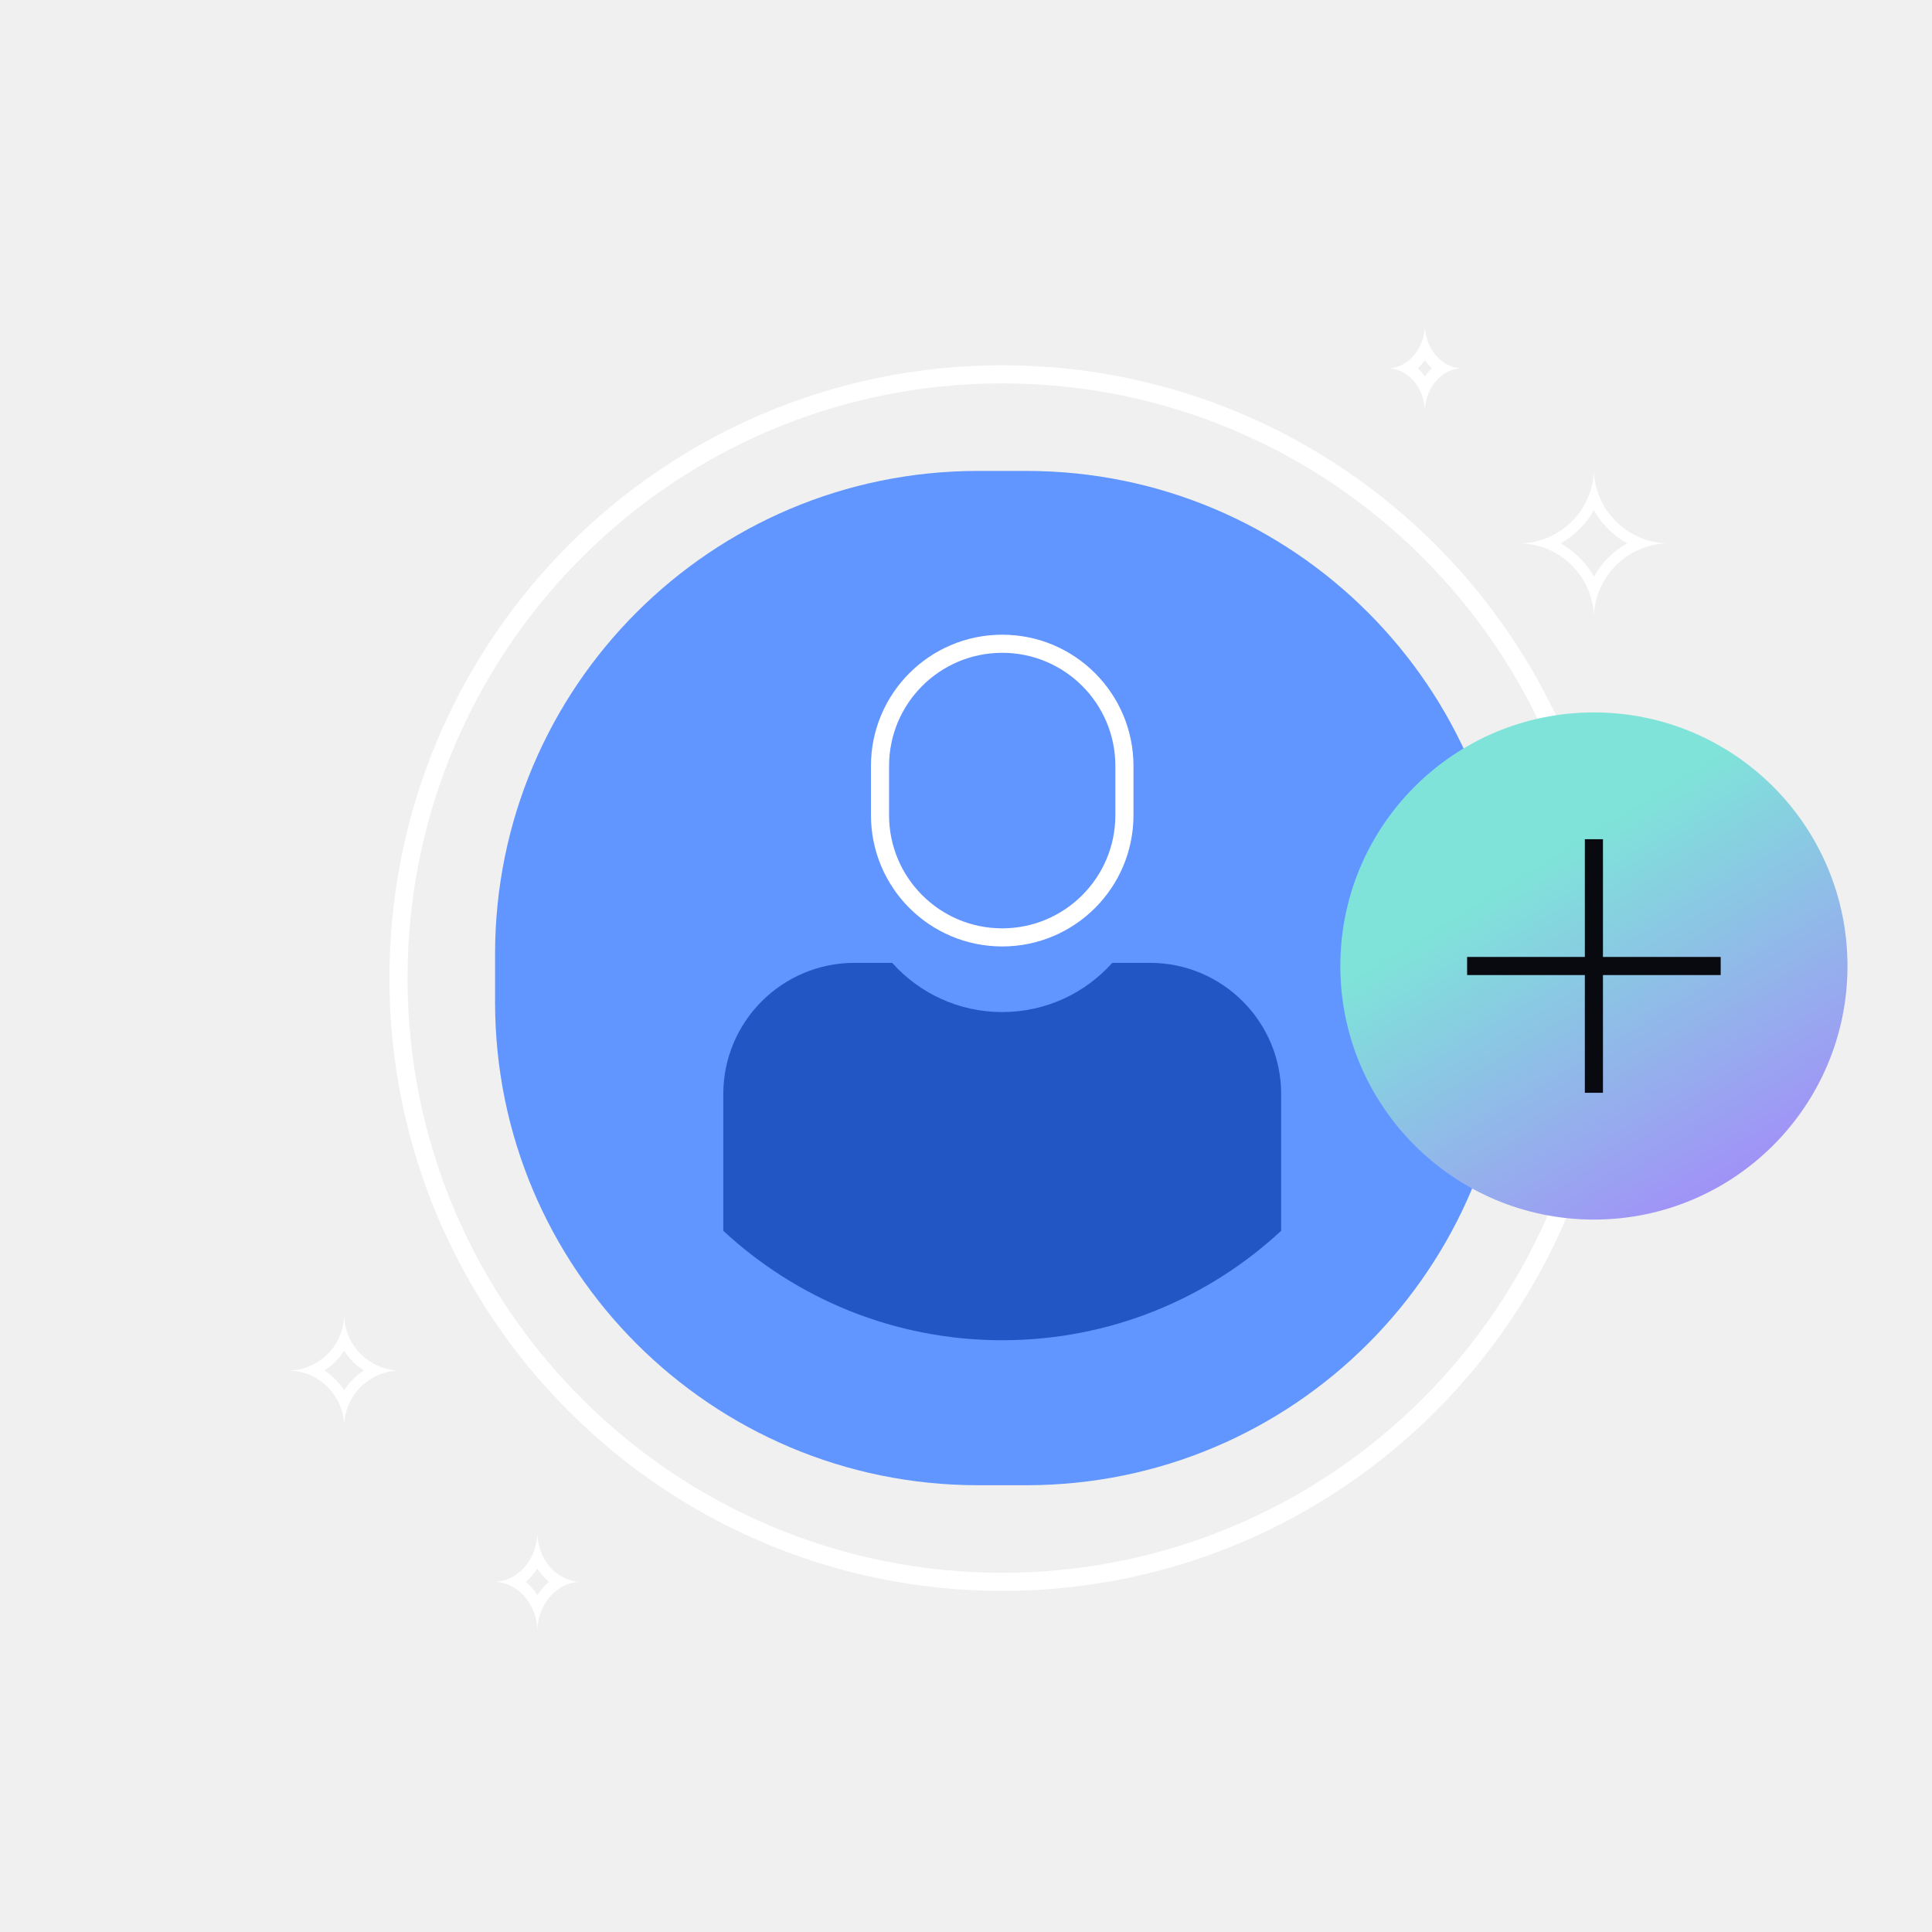
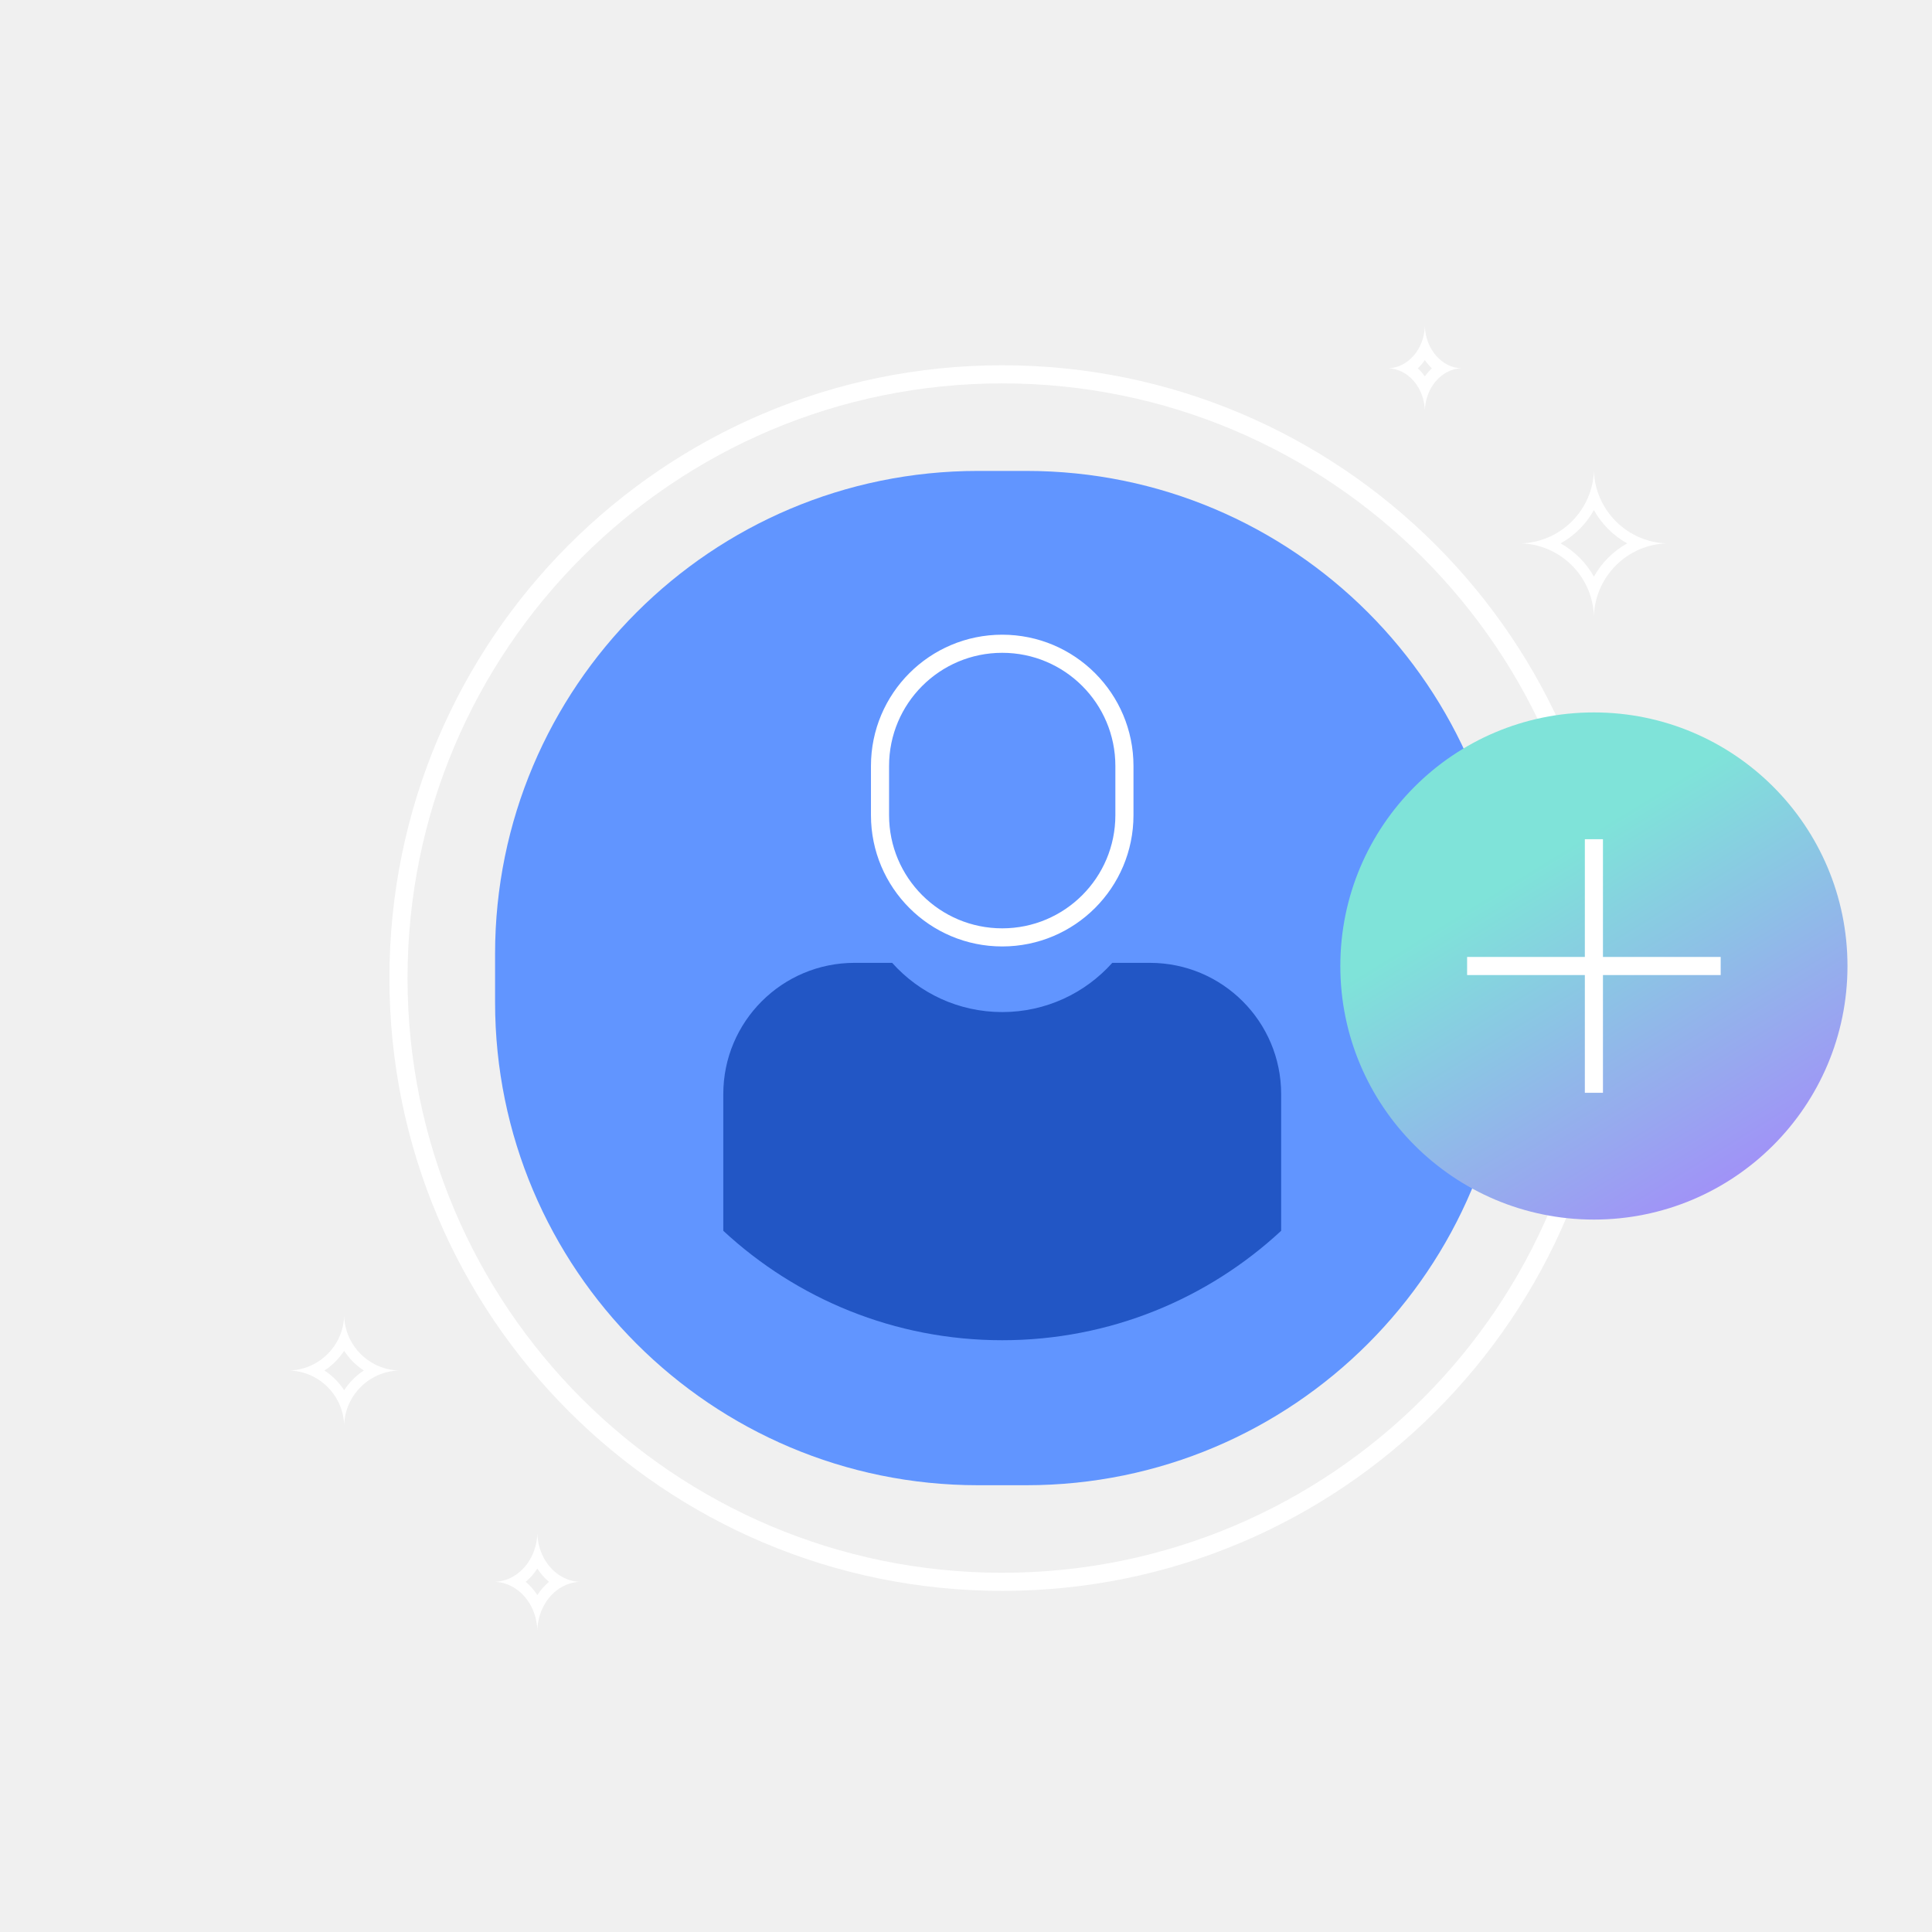
<svg xmlns="http://www.w3.org/2000/svg" width="160" height="160" viewBox="0 0 160 160" fill="none">
  <path d="M83 131C110.614 131 133 108.614 133 81C133 53.386 110.614 31 83 31C55.386 31 33 53.386 33 81C33 108.614 55.386 131 83 131Z" stroke="white" stroke-width="1.5" stroke-miterlimit="10" />
  <rect x="41" y="39" width="84" height="84" rx="40" fill="#6195FF" />
  <path fill-rule="evenodd" clip-rule="evenodd" d="M73.885 79.739H70.771C64.767 79.739 59.9 84.606 59.9 90.61V101.929C65.962 107.553 74.079 110.992 83 110.992C91.921 110.992 100.039 107.553 106.1 101.929V90.61C106.1 84.606 101.233 79.739 95.229 79.739H92.115C89.876 82.241 86.622 83.815 83 83.815C79.378 83.815 76.124 82.241 73.885 79.739Z" fill="#2256C5" />
  <rect x="72.879" y="53.313" width="20.241" height="24.318" rx="10.121" stroke="white" stroke-width="1.5" />
  <path fill-rule="evenodd" clip-rule="evenodd" d="M132 39C131.971 39.773 131.802 40.51 131.517 41.186C130.885 42.686 129.686 43.886 128.186 44.517C127.51 44.802 126.773 44.971 126 45C126.773 45.029 127.51 45.198 128.186 45.483C129.686 46.115 130.885 47.314 131.517 48.814C131.802 49.49 131.971 50.227 132 51C132.029 50.227 132.198 49.49 132.483 48.814C133.115 47.314 134.314 46.115 135.814 45.483C136.49 45.198 137.227 45.029 138 45C137.227 44.971 136.49 44.802 135.814 44.517C134.314 43.886 133.115 42.686 132.483 41.186C132.198 40.51 132.029 39.773 132 39ZM132 42.245C131.355 43.399 130.399 44.355 129.245 45C130.399 45.645 131.355 46.601 132 47.755C132.645 46.601 133.601 45.645 134.755 45C133.601 44.355 132.645 43.399 132 42.245Z" fill="white" />
  <path fill-rule="evenodd" clip-rule="evenodd" d="M28.5 109C28.474 109.691 28.299 110.343 28.006 110.925C27.555 111.823 26.823 112.554 25.925 113.006C25.343 113.299 24.691 113.474 24 113.5C24.691 113.526 25.343 113.701 25.925 113.994C26.823 114.446 27.555 115.177 28.006 116.075C28.299 116.657 28.474 117.309 28.5 118C28.526 117.309 28.701 116.657 28.994 116.075C29.445 115.177 30.177 114.446 31.075 113.994C31.657 113.701 32.309 113.526 33 113.5C32.309 113.474 31.657 113.299 31.075 113.006C30.177 112.554 29.445 111.823 28.994 110.925C28.701 110.343 28.526 109.691 28.5 109ZM28.5 111.869C28.076 112.519 27.519 113.076 26.869 113.5C27.519 113.924 28.076 114.481 28.5 115.131C28.924 114.481 29.481 113.924 30.131 113.5C29.481 113.076 28.924 112.519 28.5 111.869Z" fill="white" />
  <path fill-rule="evenodd" clip-rule="evenodd" d="M44.5 127C44.477 127.704 44.301 128.363 44.009 128.936C43.692 129.558 43.238 130.077 42.694 130.439C42.193 130.773 41.616 130.973 41 131C41.616 131.027 42.193 131.227 42.694 131.561C43.238 131.923 43.692 132.442 44.009 133.064C44.301 133.637 44.477 134.296 44.5 135C44.523 134.296 44.699 133.637 44.991 133.064C45.308 132.442 45.762 131.923 46.306 131.561C46.807 131.227 47.384 131.027 48 131C47.384 130.973 46.807 130.773 46.306 130.439C45.762 130.077 45.308 129.558 44.991 128.936C44.699 128.363 44.523 127.704 44.5 127ZM44.5 129.901C44.23 130.32 43.905 130.691 43.538 131C43.905 131.309 44.23 131.68 44.5 132.099C44.77 131.68 45.095 131.309 45.462 131C45.095 130.691 44.77 130.32 44.5 129.901Z" fill="white" />
  <path fill-rule="evenodd" clip-rule="evenodd" d="M118 27C117.978 27.691 117.791 28.332 117.484 28.872C117.253 29.279 116.953 29.629 116.604 29.898C116.142 30.256 115.592 30.474 115 30.5C115.592 30.526 116.142 30.744 116.604 31.102C116.953 31.371 117.253 31.721 117.484 32.128C117.791 32.668 117.978 33.309 118 34C118.022 33.309 118.209 32.668 118.516 32.128C118.747 31.721 119.047 31.371 119.396 31.102C119.858 30.744 120.408 30.526 121 30.5C120.408 30.474 119.858 30.256 119.396 29.898C119.047 29.629 118.747 29.279 118.516 28.872C118.209 28.332 118.022 27.691 118 27ZM118 29.824C117.827 30.071 117.633 30.298 117.42 30.5C117.633 30.702 117.827 30.929 118 31.176C118.173 30.929 118.367 30.702 118.58 30.5C118.367 30.298 118.173 30.071 118 29.824Z" fill="white" />
  <path d="M132 101C143.598 101 153 91.598 153 80C153 68.402 143.598 59 132 59C120.402 59 111 68.402 111 80C111 91.598 120.402 101 132 101Z" fill="url(#paint0_linear_303_1719)" />
-   <path d="M132 69.5V90.5" stroke="#090A0F" stroke-width="1.5" />
-   <path d="M142.5 80L121.5 80" stroke="#090A0F" stroke-width="1.5" />
+   <path d="M132 69.5V90.5" stroke="white" stroke-width="1.5" />
+   <path d="M142.5 80L121.5 80" stroke="white" stroke-width="1.5" />
  <defs>
    <linearGradient id="paint0_linear_303_1719" x1="126.75" y1="72" x2="147" y2="105" gradientUnits="userSpaceOnUse">
      <stop stop-color="#7FE3D9" />
      <stop offset="1" stop-color="#A97DFF" />
    </linearGradient>
  </defs>
</svg>
